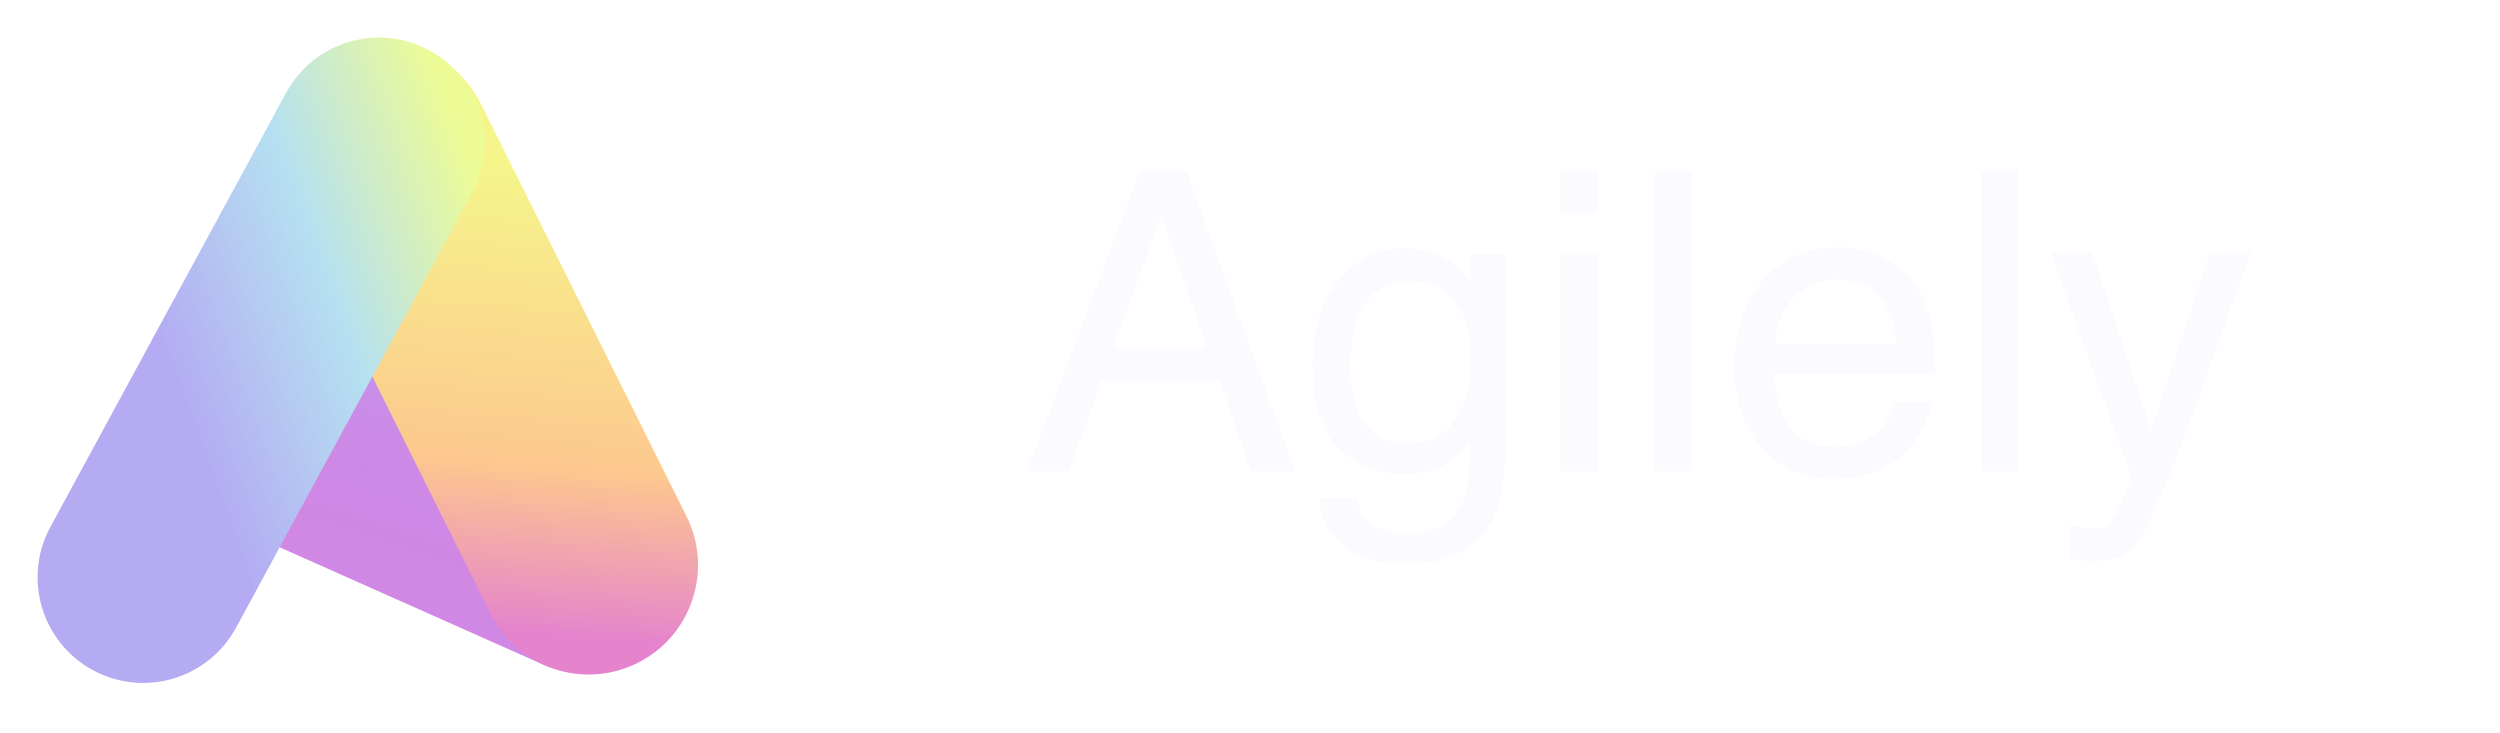
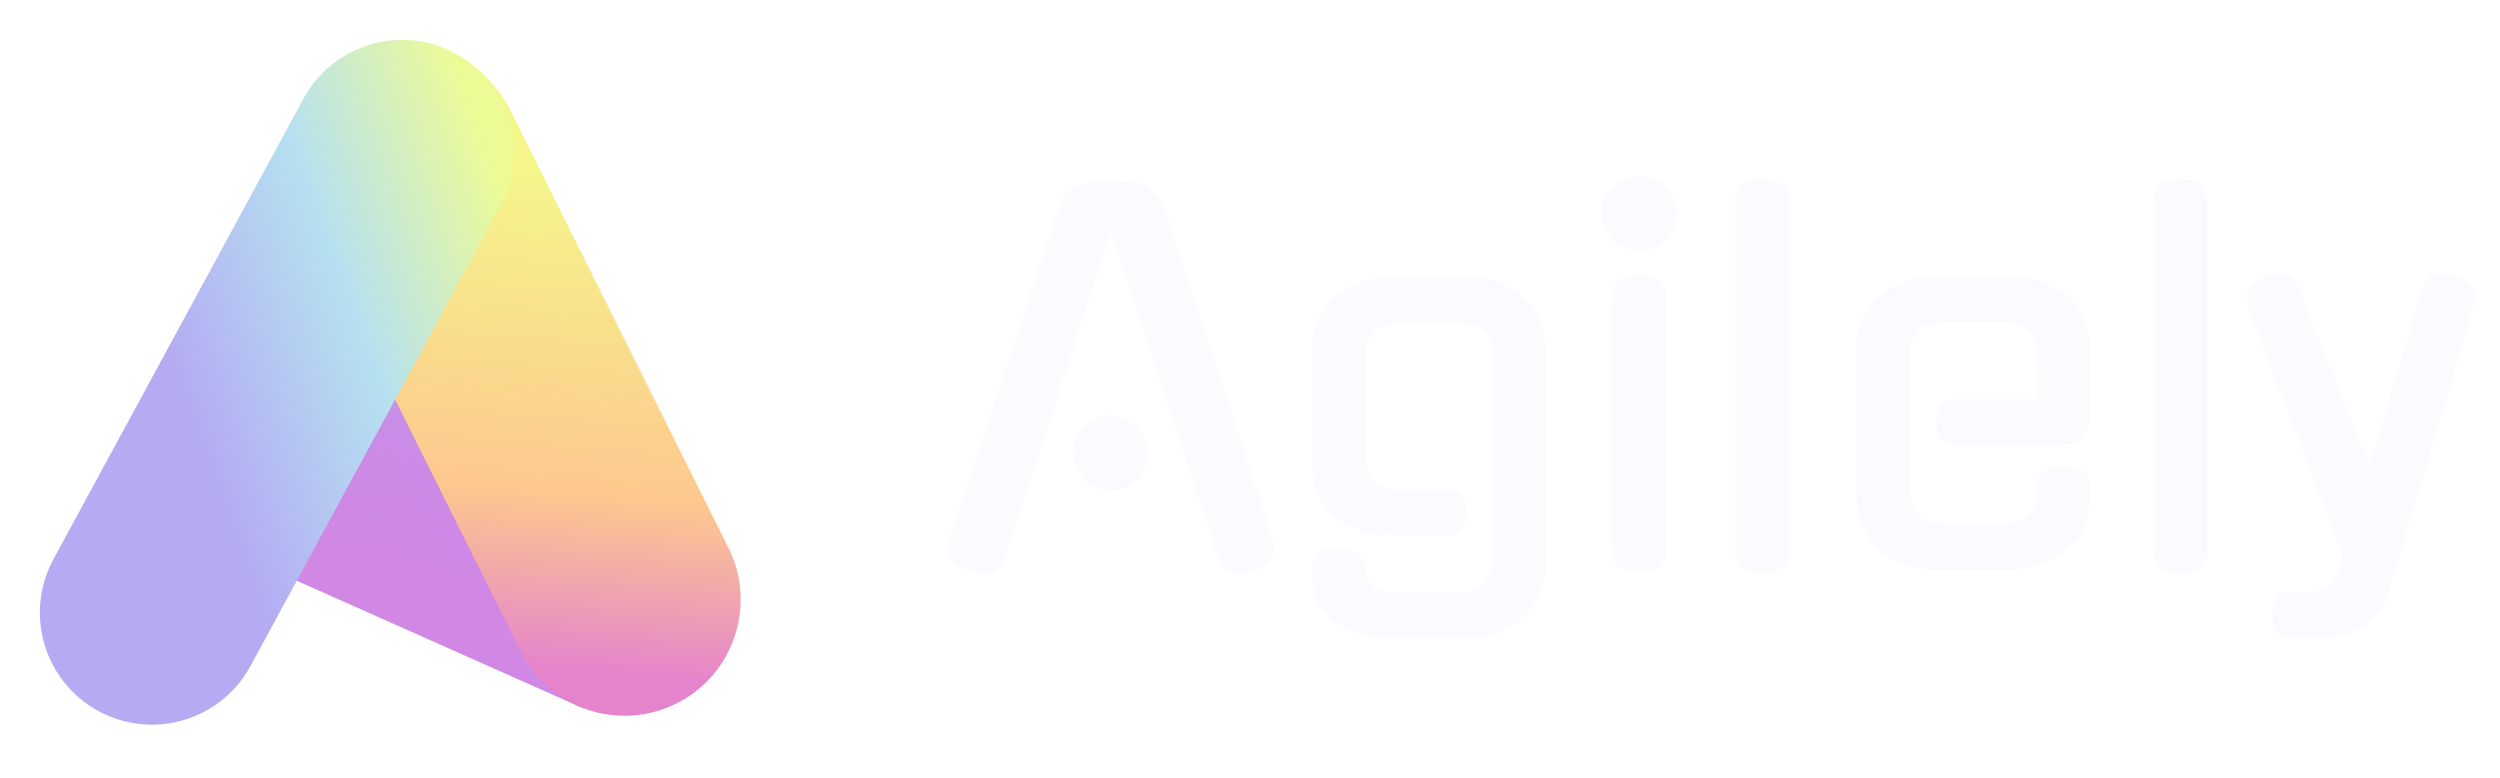
- <svg xmlns="http://www.w3.org/2000/svg" width="191" height="56" viewBox="0 0 191 56" fill="none">
-   <path d="M92.219 26.594L88.734 16.453L85.031 26.594H92.219ZM87.109 13.047H90.625L98.953 36H95.547L93.219 29.125H84.141L81.656 36H78.469L87.109 13.047ZM107.313 18.969C108.625 18.969 109.771 19.292 110.75 19.938C111.281 20.302 111.823 20.833 112.375 21.531V19.422H114.969V34.641C114.969 36.766 114.656 38.443 114.031 39.672C112.865 41.943 110.662 43.078 107.422 43.078C105.62 43.078 104.104 42.672 102.875 41.859C101.646 41.057 100.958 39.797 100.813 38.078H103.672C103.807 38.828 104.078 39.406 104.484 39.812C105.12 40.438 106.12 40.75 107.484 40.75C109.641 40.75 111.052 39.99 111.719 38.469C112.115 37.573 112.297 35.974 112.266 33.672C111.703 34.526 111.026 35.161 110.234 35.578C109.443 35.995 108.396 36.203 107.094 36.203C105.281 36.203 103.693 35.562 102.328 34.281C100.974 32.99 100.297 30.859 100.297 27.891C100.297 25.088 100.979 22.901 102.344 21.328C103.719 19.755 105.375 18.969 107.313 18.969ZM112.375 27.562C112.375 25.49 111.948 23.953 111.094 22.953C110.24 21.953 109.151 21.453 107.828 21.453C105.849 21.453 104.495 22.38 103.766 24.234C103.38 25.224 103.188 26.521 103.188 28.125C103.188 30.01 103.568 31.448 104.328 32.438C105.099 33.417 106.13 33.906 107.422 33.906C109.443 33.906 110.865 32.995 111.688 31.172C112.146 30.141 112.375 28.938 112.375 27.562ZM119.219 19.344H122.078V36H119.219V19.344ZM119.219 13.047H122.078V16.234H119.219V13.047ZM126.422 13.047H129.234V36H126.422V13.047ZM140.438 18.891C141.625 18.891 142.776 19.172 143.891 19.734C145.005 20.287 145.854 21.005 146.438 21.891C147 22.734 147.375 23.719 147.563 24.844C147.729 25.615 147.813 26.844 147.813 28.531H135.547C135.599 30.229 136 31.594 136.75 32.625C137.5 33.646 138.662 34.156 140.234 34.156C141.703 34.156 142.875 33.672 143.75 32.703C144.25 32.141 144.604 31.49 144.813 30.75H147.578C147.505 31.365 147.261 32.052 146.844 32.812C146.438 33.562 145.979 34.177 145.469 34.656C144.615 35.49 143.557 36.052 142.297 36.344C141.62 36.51 140.854 36.594 140 36.594C137.917 36.594 136.151 35.839 134.703 34.328C133.255 32.807 132.531 30.682 132.531 27.953C132.531 25.266 133.261 23.083 134.719 21.406C136.177 19.729 138.083 18.891 140.438 18.891ZM144.922 26.297C144.807 25.078 144.542 24.104 144.125 23.375C143.354 22.021 142.068 21.344 140.266 21.344C138.974 21.344 137.891 21.812 137.016 22.75C136.141 23.677 135.677 24.859 135.625 26.297H144.922ZM151.359 13.047H154.172V36H151.359V13.047ZM168.859 19.266H171.969C171.573 20.338 170.693 22.787 169.328 26.609C168.307 29.484 167.453 31.828 166.766 33.641C165.141 37.911 163.995 40.516 163.328 41.453C162.662 42.391 161.516 42.859 159.891 42.859C159.495 42.859 159.188 42.844 158.969 42.812C158.761 42.781 158.5 42.724 158.188 42.641V40.078C158.677 40.214 159.031 40.297 159.25 40.328C159.469 40.359 159.662 40.375 159.828 40.375C160.349 40.375 160.729 40.286 160.969 40.109C161.219 39.943 161.427 39.734 161.594 39.484C161.646 39.401 161.833 38.974 162.156 38.203C162.479 37.432 162.714 36.859 162.859 36.484L156.672 19.266H159.859L164.344 32.891L168.859 19.266Z" fill="#FAFAFF" />
-   <path d="M27.959 26L42 51L20 41.206L27.959 26Z" fill="url(#paint0_linear_1330_365)" />
-   <rect x="18.041" y="7.899" width="16.718" height="51.943" rx="8.359" transform="rotate(-26.5 18.0406 7.8988)" fill="url(#paint1_linear_1330_365)" />
-   <rect x="25.708" width="16.137" height="53.877" rx="8.068" transform="rotate(28.5 25.7079 0)" fill="url(#paint2_linear_1330_365)" />
+ <svg xmlns="http://www.w3.org/2000/svg" width="180" height="56" viewBox="0 0 180 56" fill="none">
+   <path d="M80.005 16.64L72.34 40.16V40.125C72.2 40.475 72.002 40.767 71.745 41C71.512 41.21 71.22 41.315 70.87 41.315C70.683 41.315 70.497 41.292 70.31 41.245C70.147 41.222 69.972 41.187 69.785 41.14H69.82C68.49 40.72 68 39.973 68.35 38.9L76.33 14.645C76.447 14.272 76.645 13.957 76.925 13.7C77.228 13.443 77.578 13.292 77.975 13.245C78.372 13.175 78.757 13.128 79.13 13.105C79.503 13.058 79.795 13.035 80.005 13.035C80.215 13.035 80.507 13.058 80.88 13.105C81.253 13.128 81.638 13.163 82.035 13.21C82.362 13.257 82.677 13.432 82.98 13.735C83.307 14.038 83.552 14.342 83.715 14.645C85.022 18.658 86.34 22.707 87.67 26.79C89.023 30.85 90.353 34.887 91.66 38.9C91.987 39.973 91.497 40.72 90.19 41.14C90.003 41.187 89.828 41.222 89.665 41.245C89.525 41.292 89.362 41.315 89.175 41.315C88.848 41.315 88.545 41.21 88.265 41C88.008 40.767 87.822 40.475 87.705 40.125V40.16L80.005 16.64ZM82.63 32.6C82.63 33.347 82.362 33.988 81.825 34.525C81.312 35.038 80.682 35.295 79.935 35.295C79.188 35.295 78.558 35.038 78.045 34.525C77.532 33.988 77.275 33.347 77.275 32.6C77.275 31.853 77.532 31.223 78.045 30.71C78.558 30.173 79.188 29.905 79.935 29.905C80.682 29.905 81.312 30.173 81.825 30.71C82.362 31.223 82.63 31.853 82.63 32.6ZM100.114 38.55C99.507 38.55 98.877 38.445 98.224 38.235C97.594 38.025 96.976 37.722 96.369 37.325C95.109 36.508 94.479 35.132 94.479 33.195V25.285C94.479 24.305 94.642 23.465 94.969 22.765C95.319 22.065 95.786 21.517 96.369 21.12C96.976 20.747 97.594 20.455 98.224 20.245C98.854 20.035 99.472 19.93 100.079 19.93H105.959C106.542 19.93 107.149 20.058 107.779 20.315C108.409 20.572 108.992 20.898 109.529 21.295C110.066 21.738 110.497 22.322 110.824 23.045C111.151 23.768 111.314 24.585 111.314 25.495V40.335C111.314 41.315 111.151 42.143 110.824 42.82C110.521 43.52 110.089 44.103 109.529 44.57C108.992 45.013 108.409 45.352 107.779 45.585C107.172 45.842 106.566 45.97 105.959 45.97H100.079C98.843 45.97 97.594 45.608 96.334 44.885C95.681 44.512 95.203 44.033 94.899 43.45C94.619 42.867 94.479 42.19 94.479 41.42V41C94.479 40.533 94.631 40.16 94.934 39.88C95.237 39.6 95.716 39.46 96.369 39.46C97.676 39.6 98.329 40.113 98.329 41V41.385C98.329 41.642 98.504 41.922 98.854 42.225C99.228 42.528 99.846 42.68 100.709 42.68H105.084C105.947 42.68 106.554 42.435 106.904 41.945C107.277 41.455 107.464 40.907 107.464 40.3V25.53C107.464 24.947 107.277 24.422 106.904 23.955C106.554 23.465 105.947 23.22 105.084 23.22H100.709C99.846 23.22 99.228 23.465 98.854 23.955C98.504 24.422 98.329 24.947 98.329 25.53V32.915C98.329 33.498 98.504 34.047 98.854 34.56C99.228 35.05 99.846 35.295 100.709 35.295H104.349C105.189 35.295 105.609 35.832 105.609 36.905C105.609 37.395 105.504 37.792 105.294 38.095C105.107 38.398 104.792 38.55 104.349 38.55H100.114ZM119.967 39.53C119.967 40.65 119.326 41.21 118.042 41.21C116.736 41.21 116.082 40.65 116.082 39.53V21.47C116.082 20.35 116.736 19.79 118.042 19.79C119.326 19.79 119.967 20.35 119.967 21.47V39.53ZM120.702 15.38C120.702 16.127 120.446 16.757 119.932 17.27C119.419 17.783 118.789 18.04 118.042 18.04C117.296 18.04 116.654 17.783 116.117 17.27C115.604 16.757 115.347 16.127 115.347 15.38C115.347 14.61 115.604 13.968 116.117 13.455C116.654 12.942 117.296 12.685 118.042 12.685C118.789 12.685 119.419 12.942 119.932 13.455C120.446 13.968 120.702 14.61 120.702 15.38ZM128.821 39.635C128.821 40.732 128.179 41.28 126.896 41.28C125.589 41.28 124.936 40.732 124.936 39.635V14.54C124.936 13.443 125.589 12.895 126.896 12.895C128.179 12.895 128.821 13.443 128.821 14.54V39.635ZM137.499 35.4C137.499 35.96 137.674 36.485 138.024 36.975C138.397 37.465 139.016 37.71 139.879 37.71H144.254C145.117 37.71 145.724 37.5 146.074 37.08C146.447 36.637 146.634 36.135 146.634 35.575V35.19C146.634 34.093 147.276 33.545 148.559 33.545C149.842 33.545 150.484 34.093 150.484 35.19V35.61C150.484 36.59 150.321 37.395 149.994 38.025C149.691 38.655 149.224 39.203 148.594 39.67C147.357 40.557 146.121 41 144.884 41H139.004C137.767 41 136.566 40.557 135.399 39.67C134.839 39.203 134.407 38.62 134.104 37.92C133.801 37.197 133.649 36.368 133.649 35.435V25.46C133.649 23.57 134.232 22.17 135.399 21.26C135.982 20.84 136.577 20.513 137.184 20.28C137.814 20.023 138.421 19.895 139.004 19.895H144.884C145.444 19.895 146.062 20.012 146.739 20.245C147.416 20.455 148.046 20.747 148.629 21.12C149.189 21.517 149.632 22.065 149.959 22.765C150.309 23.465 150.484 24.293 150.484 25.25V29.975C150.484 30.512 150.321 30.99 149.994 31.41C149.691 31.83 149.119 32.04 148.279 32.04H140.719C139.879 32.04 139.436 31.492 139.389 30.395C139.389 29.298 139.832 28.75 140.719 28.75H146.669L146.634 25.495C146.634 24.912 146.447 24.387 146.074 23.92C145.724 23.43 145.117 23.185 144.254 23.185H139.879C139.016 23.185 138.397 23.43 138.024 23.92C137.674 24.387 137.499 24.912 137.499 25.495V35.4ZM158.933 39.635C158.933 40.732 158.291 41.28 157.008 41.28C155.701 41.28 155.048 40.732 155.048 39.635V14.54C155.048 13.443 155.701 12.895 157.008 12.895C158.291 12.895 158.933 13.443 158.933 14.54V39.635ZM164.881 45.9C164.065 45.9 163.633 45.352 163.586 44.255C163.586 43.158 164.018 42.61 164.881 42.61H166.421C167.238 42.61 167.775 42.365 168.031 41.875L168.521 40.58L168.696 40.02L161.871 22.135V22.17C161.685 21.61 161.72 21.132 161.976 20.735C162.256 20.338 162.676 20.047 163.236 19.86C163.656 19.743 163.995 19.685 164.251 19.685C164.928 19.685 165.348 20.082 165.511 20.875L168.276 27.77L170.621 33.51L174.366 20.945C174.576 20.105 175.066 19.685 175.836 19.685C176.023 19.685 176.326 19.743 176.746 19.86C177.306 20.023 177.703 20.292 177.936 20.665C178.193 21.038 178.251 21.482 178.111 21.995C177.061 25.565 175.988 29.158 174.891 32.775C173.818 36.392 172.756 39.973 171.706 43.52C171.59 43.777 171.403 44.033 171.146 44.29C170.913 44.57 170.598 44.827 170.201 45.06C169.805 45.317 169.315 45.515 168.731 45.655C168.148 45.818 167.471 45.9 166.701 45.9H164.881Z" fill="#FAFAFF" />
+   <path d="M27.959 26L42 51L20 41.206L27.959 26Z" fill="url(#paint0_linear_1621_473)" />
+   <rect x="18.041" y="7.899" width="16.718" height="51.943" rx="8.359" transform="rotate(-26.5 18.0405 7.8988)" fill="url(#paint1_linear_1621_473)" />
+   <rect x="25.708" width="16.137" height="53.877" rx="8.068" transform="rotate(28.5 25.708 0)" fill="url(#paint2_linear_1621_473)" />
  <defs>
-     <linearGradient id="paint0_linear_1330_365" x1="30.636" y1="26.317" x2="25.857" y2="41.104" gradientUnits="userSpaceOnUse">
+     <linearGradient id="paint0_linear_1621_473" x1="30.636" y1="26.317" x2="25.857" y2="41.104" gradientUnits="userSpaceOnUse">
      <stop stop-color="#C795EA" />
      <stop offset="0.495" stop-color="#CC89E6" />
      <stop offset="1" stop-color="#D187E4" />
    </linearGradient>
-     <linearGradient id="paint1_linear_1330_365" x1="26.441" y1="16.291" x2="7.81" y2="46.691" gradientUnits="userSpaceOnUse">
+     <linearGradient id="paint1_linear_1621_473" x1="26.441" y1="16.291" x2="7.81" y2="46.691" gradientUnits="userSpaceOnUse">
      <stop stop-color="#F5F58B" />
      <stop offset="0.638" stop-color="#FDC88E" />
      <stop offset="1" stop-color="#E583CD" />
    </linearGradient>
-     <linearGradient id="paint2_linear_1330_365" x1="33.776" y1="-5.33031e-07" x2="15.878" y2="20.262" gradientUnits="userSpaceOnUse">
+     <linearGradient id="paint2_linear_1621_473" x1="33.776" y1="-5.33031e-07" x2="15.878" y2="20.262" gradientUnits="userSpaceOnUse">
      <stop stop-color="#EDFB96" />
      <stop offset="0.495" stop-color="#B5E0F1" />
      <stop offset="1" stop-color="#B4ABF2" />
    </linearGradient>
  </defs>
</svg>
